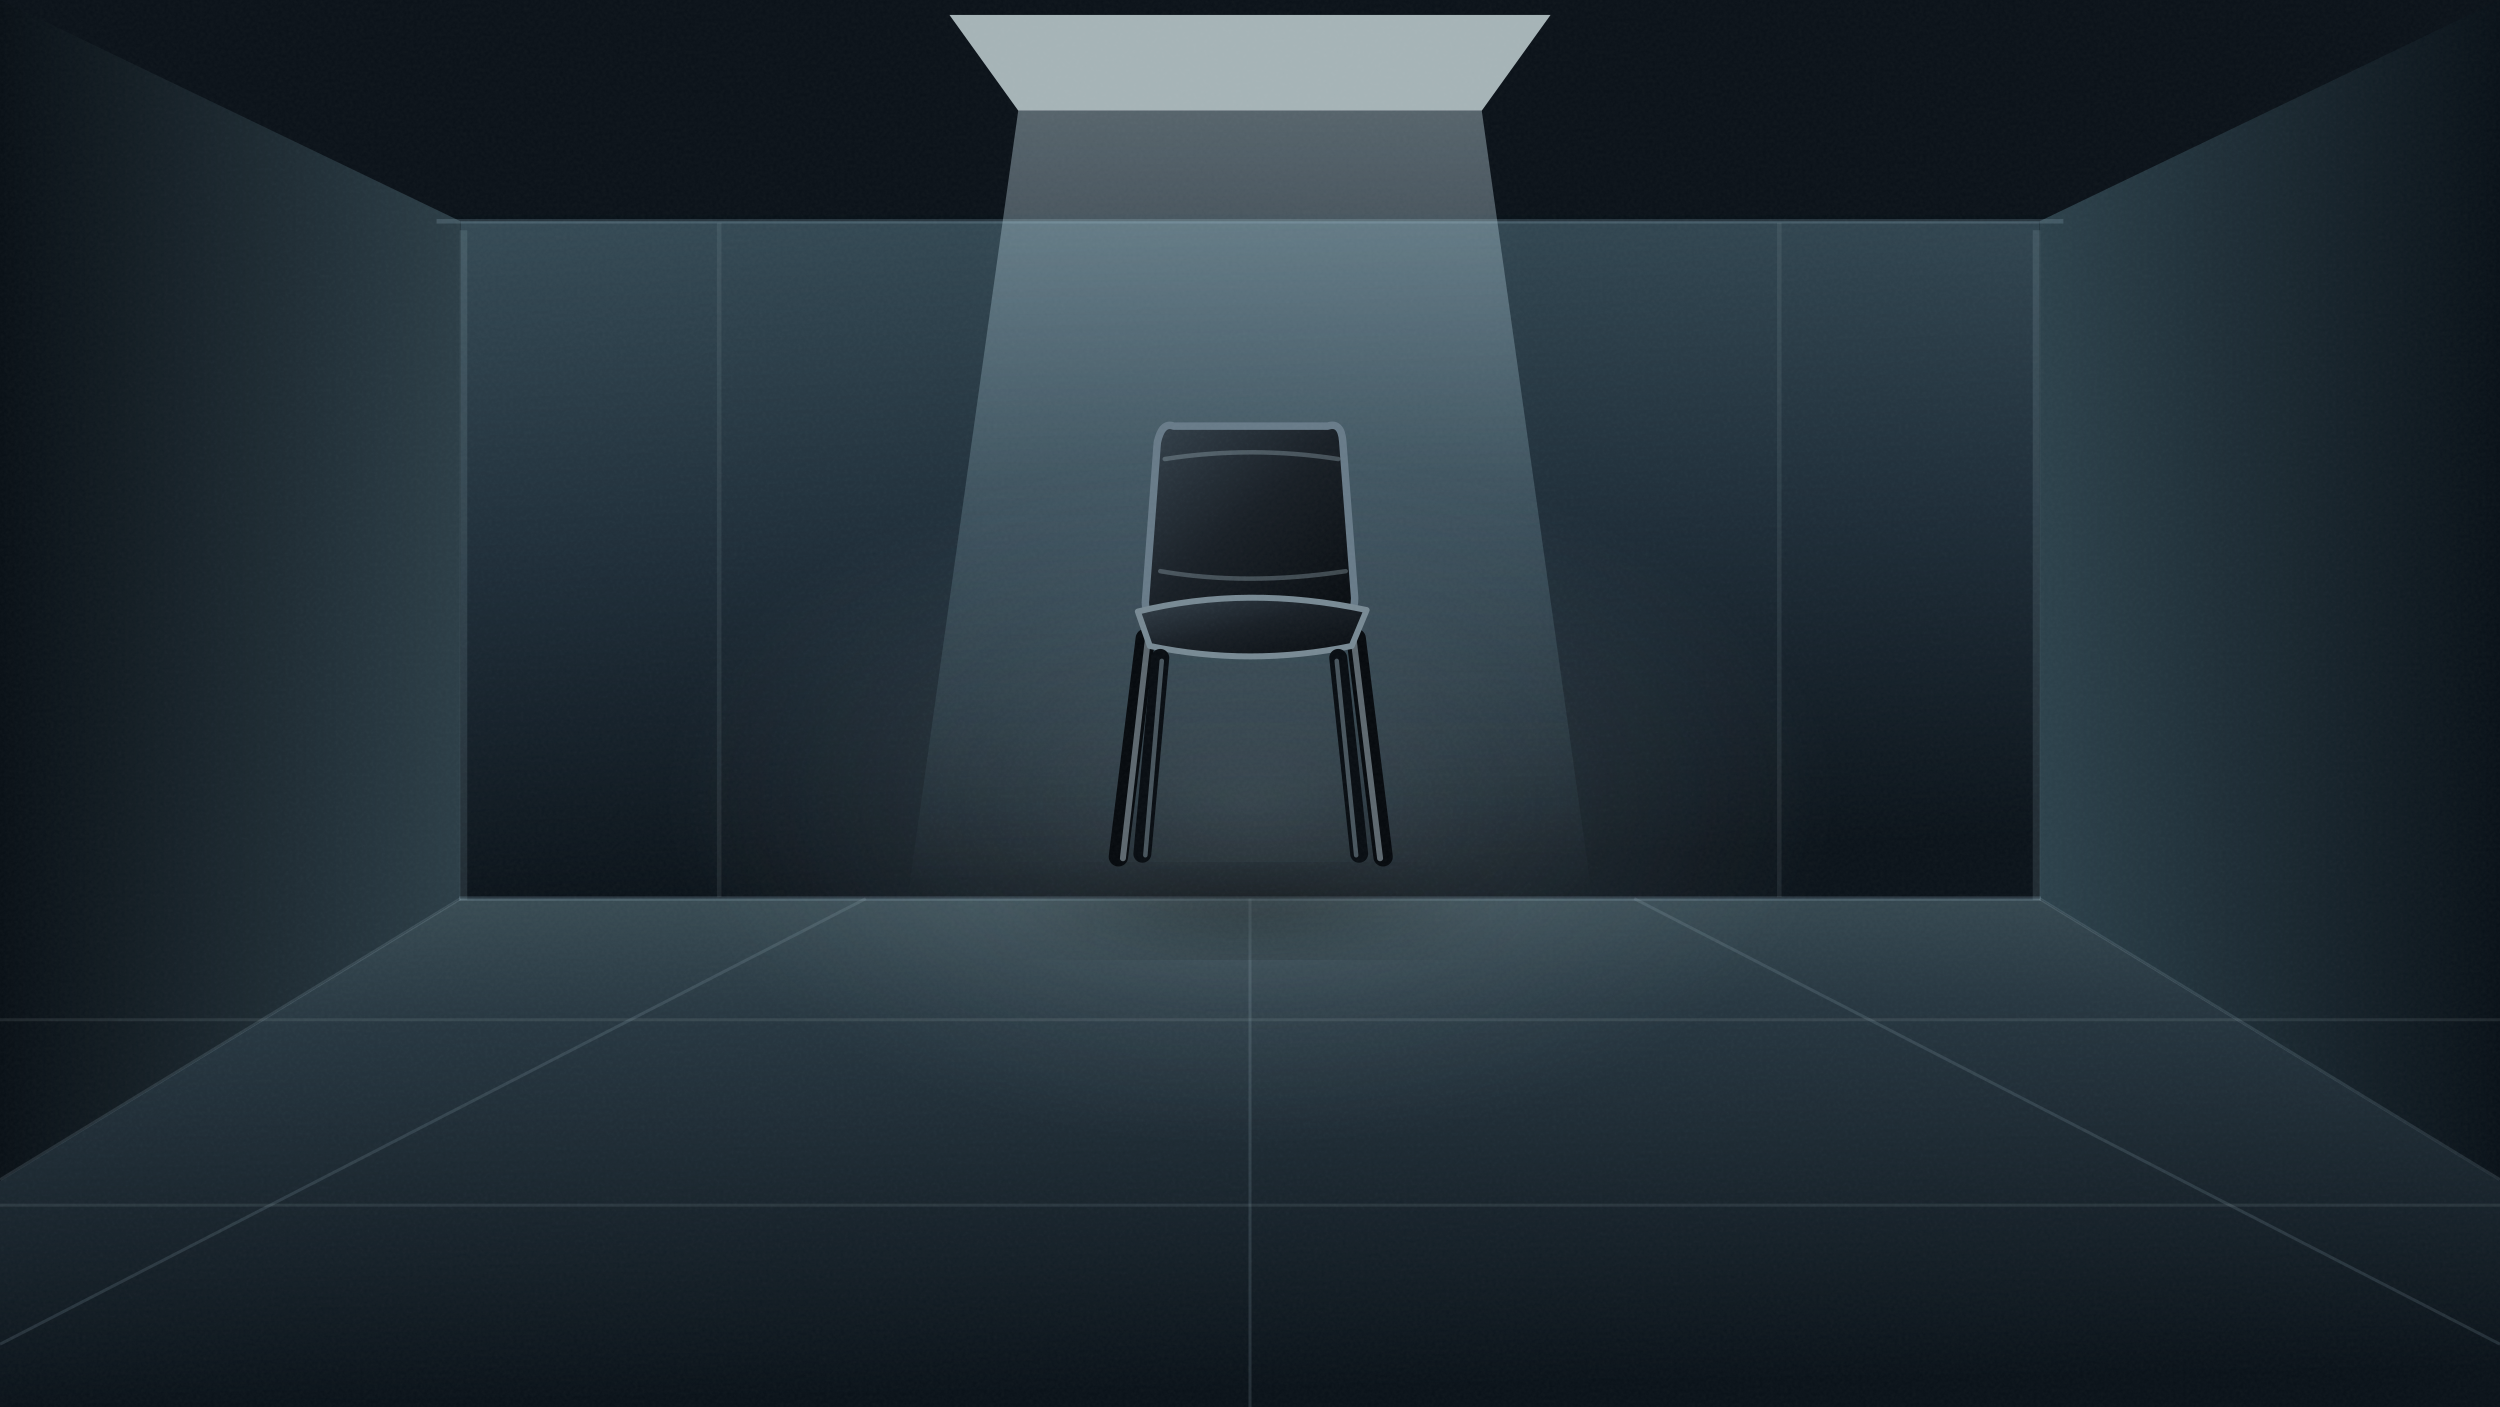
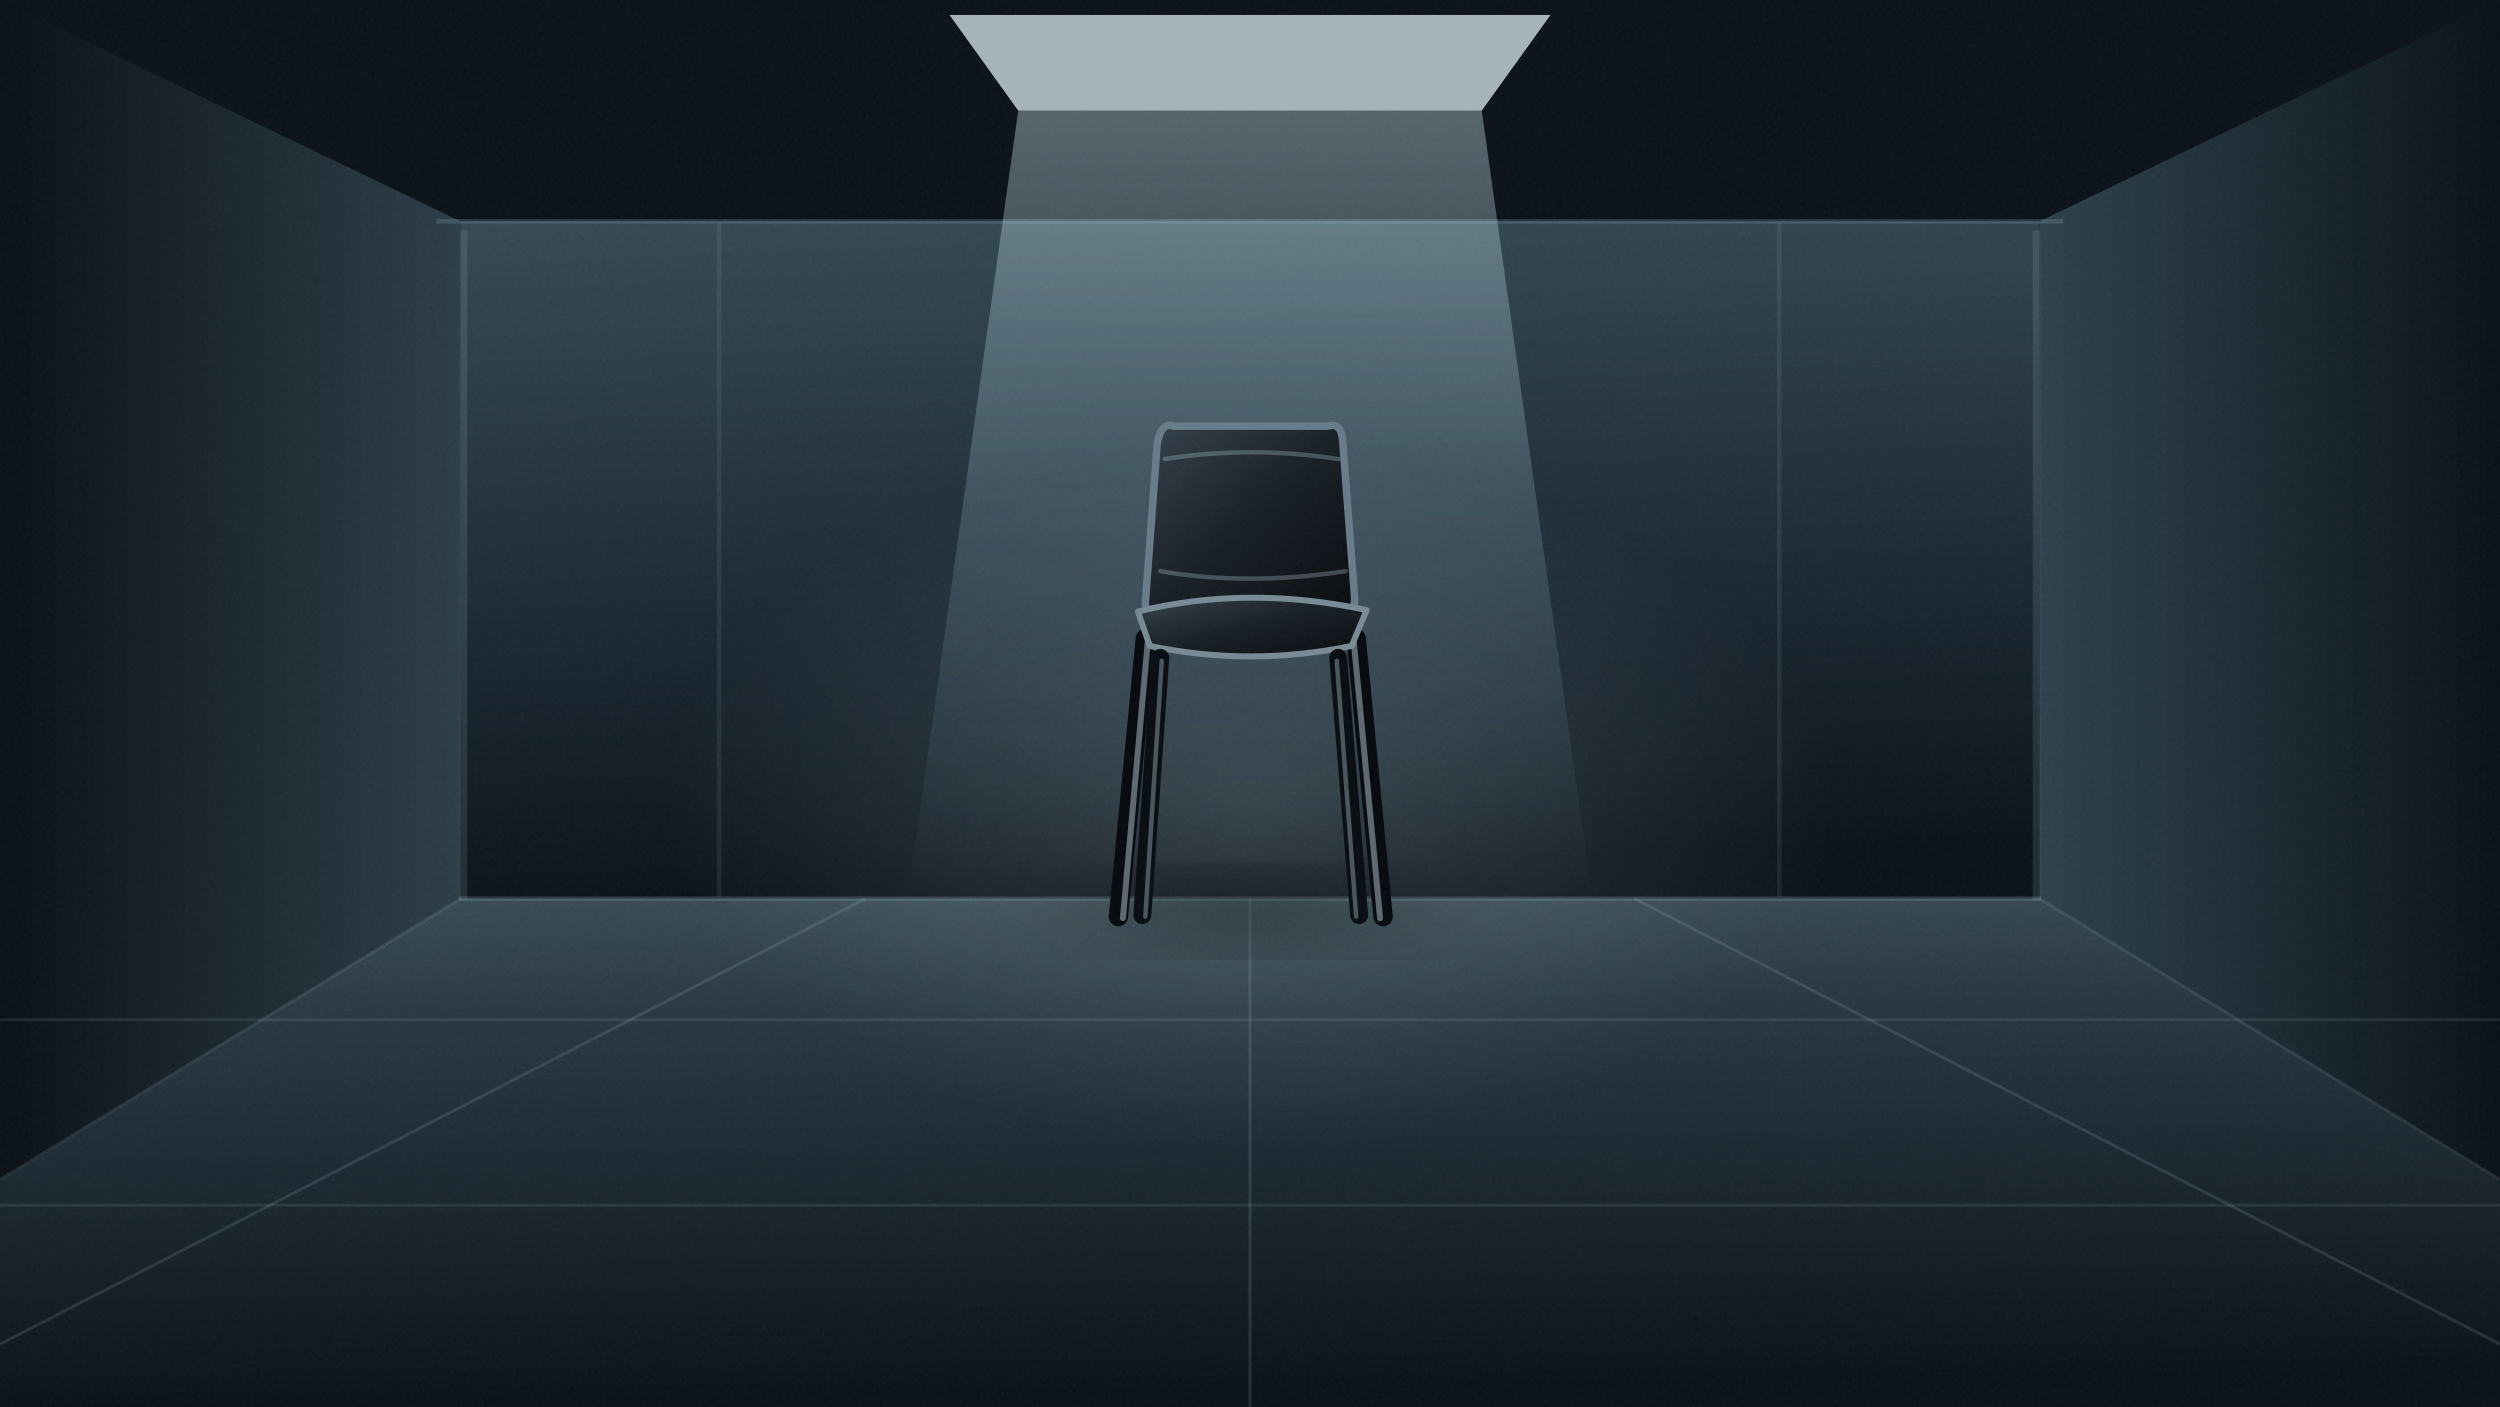
<svg xmlns="http://www.w3.org/2000/svg" viewBox="0 0 1672 941" width="1672" height="941" role="img" aria-label="상층 평가실. 넓고 차가운 공간 중앙에 의자 하나만 놓여 있다.">
  <defs>
    <linearGradient id="rear" x2="0.1" y2="1">
      <stop stop-color="#344954" />
      <stop offset=".52" stop-color="#1d2c37" />
      <stop offset="1" stop-color="#0a1219" />
    </linearGradient>
    <linearGradient id="floor" x2=".08" y2="1">
      <stop stop-color="#394c54" />
      <stop offset=".26" stop-color="#263640" />
      <stop offset="1" stop-color="#091118" />
    </linearGradient>
    <linearGradient id="wall-left">
      <stop stop-color="#080f15" />
      <stop offset="1" stop-color="#2b3d46" />
    </linearGradient>
    <linearGradient id="wall-right">
      <stop stop-color="#2c414b" />
      <stop offset="1" stop-color="#081017" />
    </linearGradient>
    <linearGradient id="seat" x2="1" y2="1">
      <stop stop-color="#34414b" />
      <stop offset=".48" stop-color="#171e25" />
      <stop offset="1" stop-color="#060a0e" />
    </linearGradient>
    <linearGradient id="toplight" x2="0" y2="1">
      <stop stop-color="#d5ecf6" stop-opacity="0.85" />
      <stop offset="1" stop-color="#99d2e6" stop-opacity="0" />
    </linearGradient>
    <radialGradient id="haze">
      <stop stop-color="#d8f0f6" stop-opacity=".24" />
      <stop offset="1" stop-color="#d8f0f6" stop-opacity="0" />
    </radialGradient>
    <radialGradient id="chairshade">
      <stop stop-color="#000" stop-opacity=".72" />
      <stop offset="1" stop-color="#000" stop-opacity="0" />
    </radialGradient>
    <filter id="blur">
      <feGaussianBlur stdDeviation="26" />
    </filter>
    <filter id="grain">
      <feTurbulence type="fractalNoise" baseFrequency=".42" numOctaves="3" seed="5" stitchTiles="stitch" />
      <feColorMatrix type="saturate" values="0" />
    </filter>
  </defs>
  <rect width="1672" height="941" fill="#071017" />
  <path d="M0 0H1672L1380 144H292Z" fill="#0a1118" />
  <path d="M0 0L308 148V601L0 790Z" fill="url(#wall-left)" />
  <path d="M1672 0L1364 148V601L1672 790Z" fill="url(#wall-right)" />
  <path d="M308 148H1364V601H308Z" fill="url(#rear)" />
  <path d="M0 790L308 601H1364L1672 790V941H0Z" fill="url(#floor)" />
  <path d="M292 148H1380M307 601H1365" fill="none" stroke="#89a6b4" stroke-opacity=".25" stroke-width="3" />
  <path d="M481 149V600M1190 149V600" stroke="#c7d5da" stroke-opacity=".09" stroke-width="3" />
  <path d="M0 789L308 601M1672 789L1364 601M0 899L579 601M1672 899L1093 601M836 941V601" stroke="#a7bec9" stroke-opacity=".16" stroke-width="2" />
  <path d="M0 682H1672M0 806H1672" stroke="#afc0c7" stroke-opacity=".12" stroke-width="2" />
  <path d="M635 10H1037L991 74H681Z" fill="#cedde0" opacity=".79" />
  <path d="M681 74H991L1065 601H607Z" fill="url(#toplight)" opacity=".44" />
  <ellipse cx="836" cy="535" rx="390" ry="230" fill="url(#haze)" opacity=".7" />
  <path d="M310 154L310 602M1362 154V602" stroke="#b4d1d9" stroke-opacity=".13" stroke-width="5" />
  <ellipse cx="835" cy="609" rx="168" ry="27" fill="url(#chairshade)" filter="url(#blur)" />
  <g stroke-linejoin="round" stroke-linecap="round">
-     <path d="M766 427L748 573M907 427L925 573" stroke="#05090d" stroke-width="13" />
-     <path d="M768 425L751 574M905 425L923 574" stroke="#83919a" stroke-opacity=".69" stroke-width="4" />
+     <path d="M766 427L748 613M907 427L925 613" stroke="#05090d" stroke-width="13" />
+     <path d="M768 425L751 614M905 425L923 614" stroke="#83919a" stroke-opacity=".69" stroke-width="4" />
    <path d="M785 285Q777 282 774 296L766 403Q766 413 777 415H895Q906 413 906 400L898 295Q897 282 888 285Z" fill="url(#seat)" stroke="#677a88" stroke-width="5" />
    <path d="M779 307Q837 298 895 307M776 382Q834 392 900 382" stroke="#afc5ce" stroke-opacity=".31" stroke-width="3" fill="none" />
    <path d="M761 409Q834 391 914 408L904 432Q836 446 769 432Z" fill="url(#seat)" stroke="#778993" stroke-width="4" />
-     <path d="M776 440L764 571M895 440L909 571" stroke="#070c11" stroke-width="12" />
-     <path d="M777 442L766 572M894 442L907 572" stroke="#93aab4" stroke-opacity=".46" stroke-width="3" />
+     <path d="M776 440L764 612M895 440L909 612" stroke="#070c11" stroke-width="12" />
+     <path d="M777 442L766 613M894 442L907 613" stroke="#93aab4" stroke-opacity=".46" stroke-width="3" />
  </g>
  <path d="M718 634Q839 598 954 636" stroke="#c7e4ea" stroke-opacity=".08" stroke-width="15" fill="none" filter="url(#blur)" />
  <rect width="1672" height="941" filter="url(#grain)" opacity=".043" style="mix-blend-mode:screen" />
  <rect width="1672" height="941" fill="#02070b" opacity="0" />
</svg>
